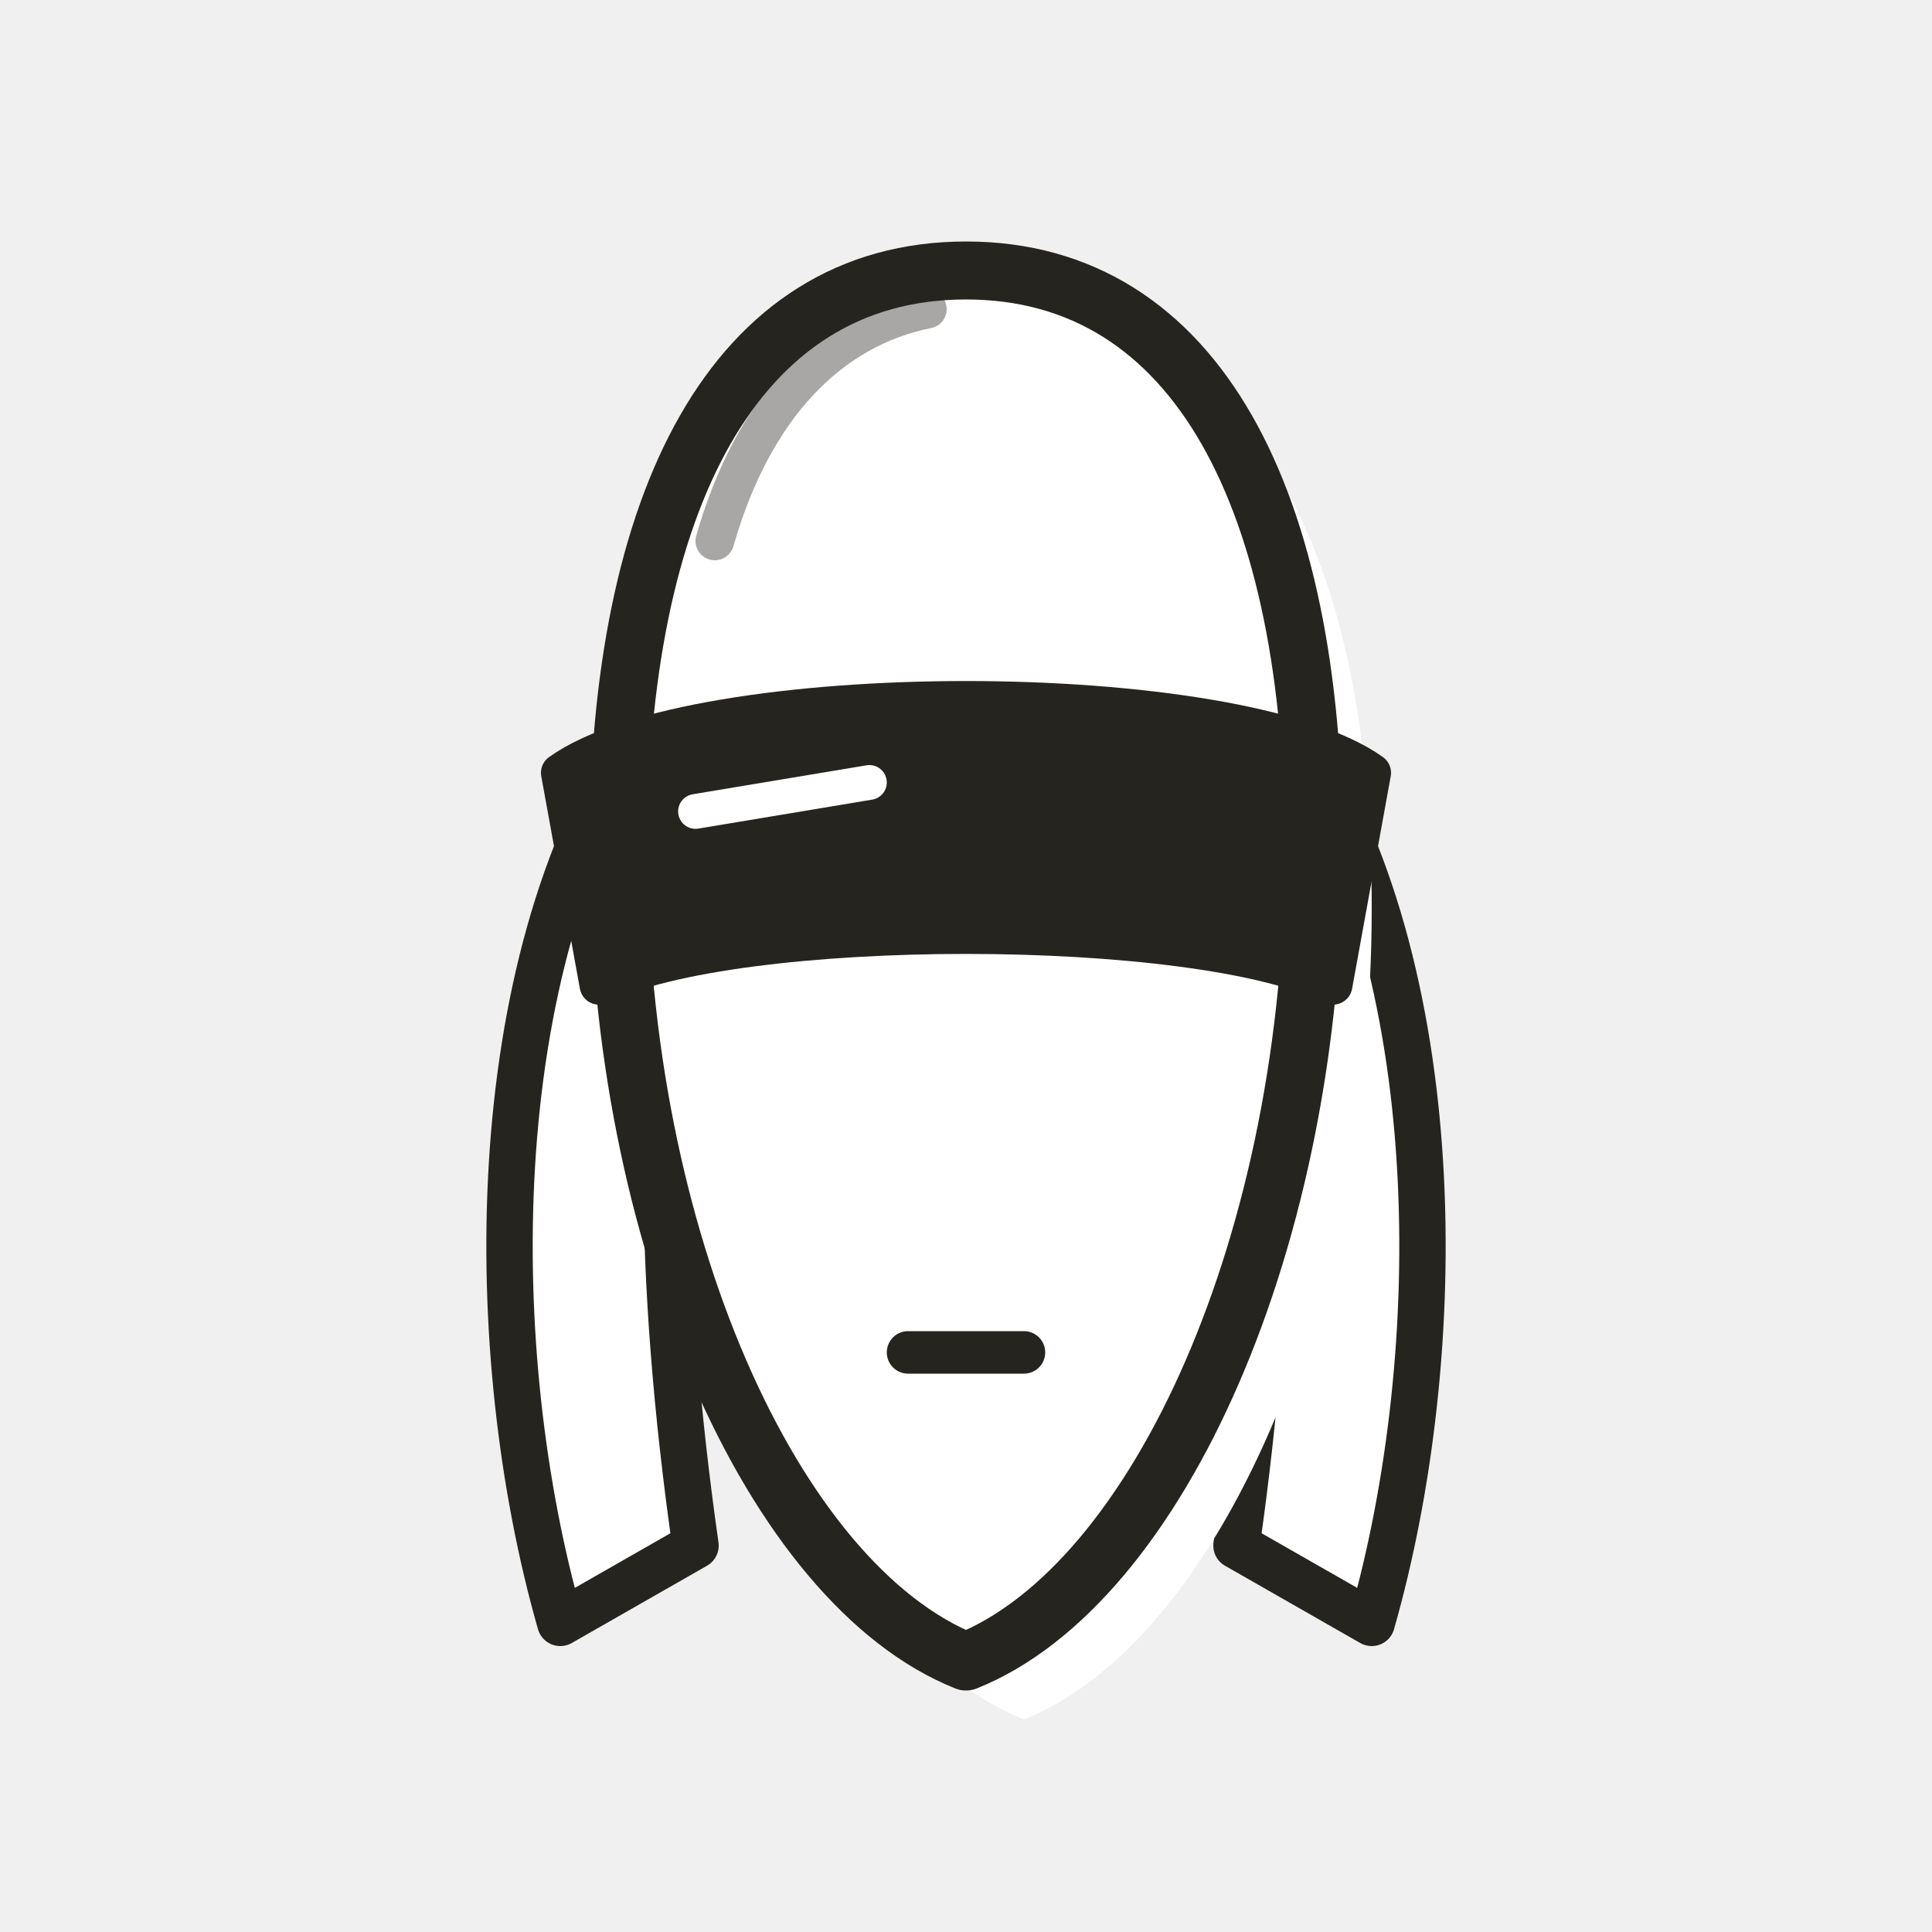
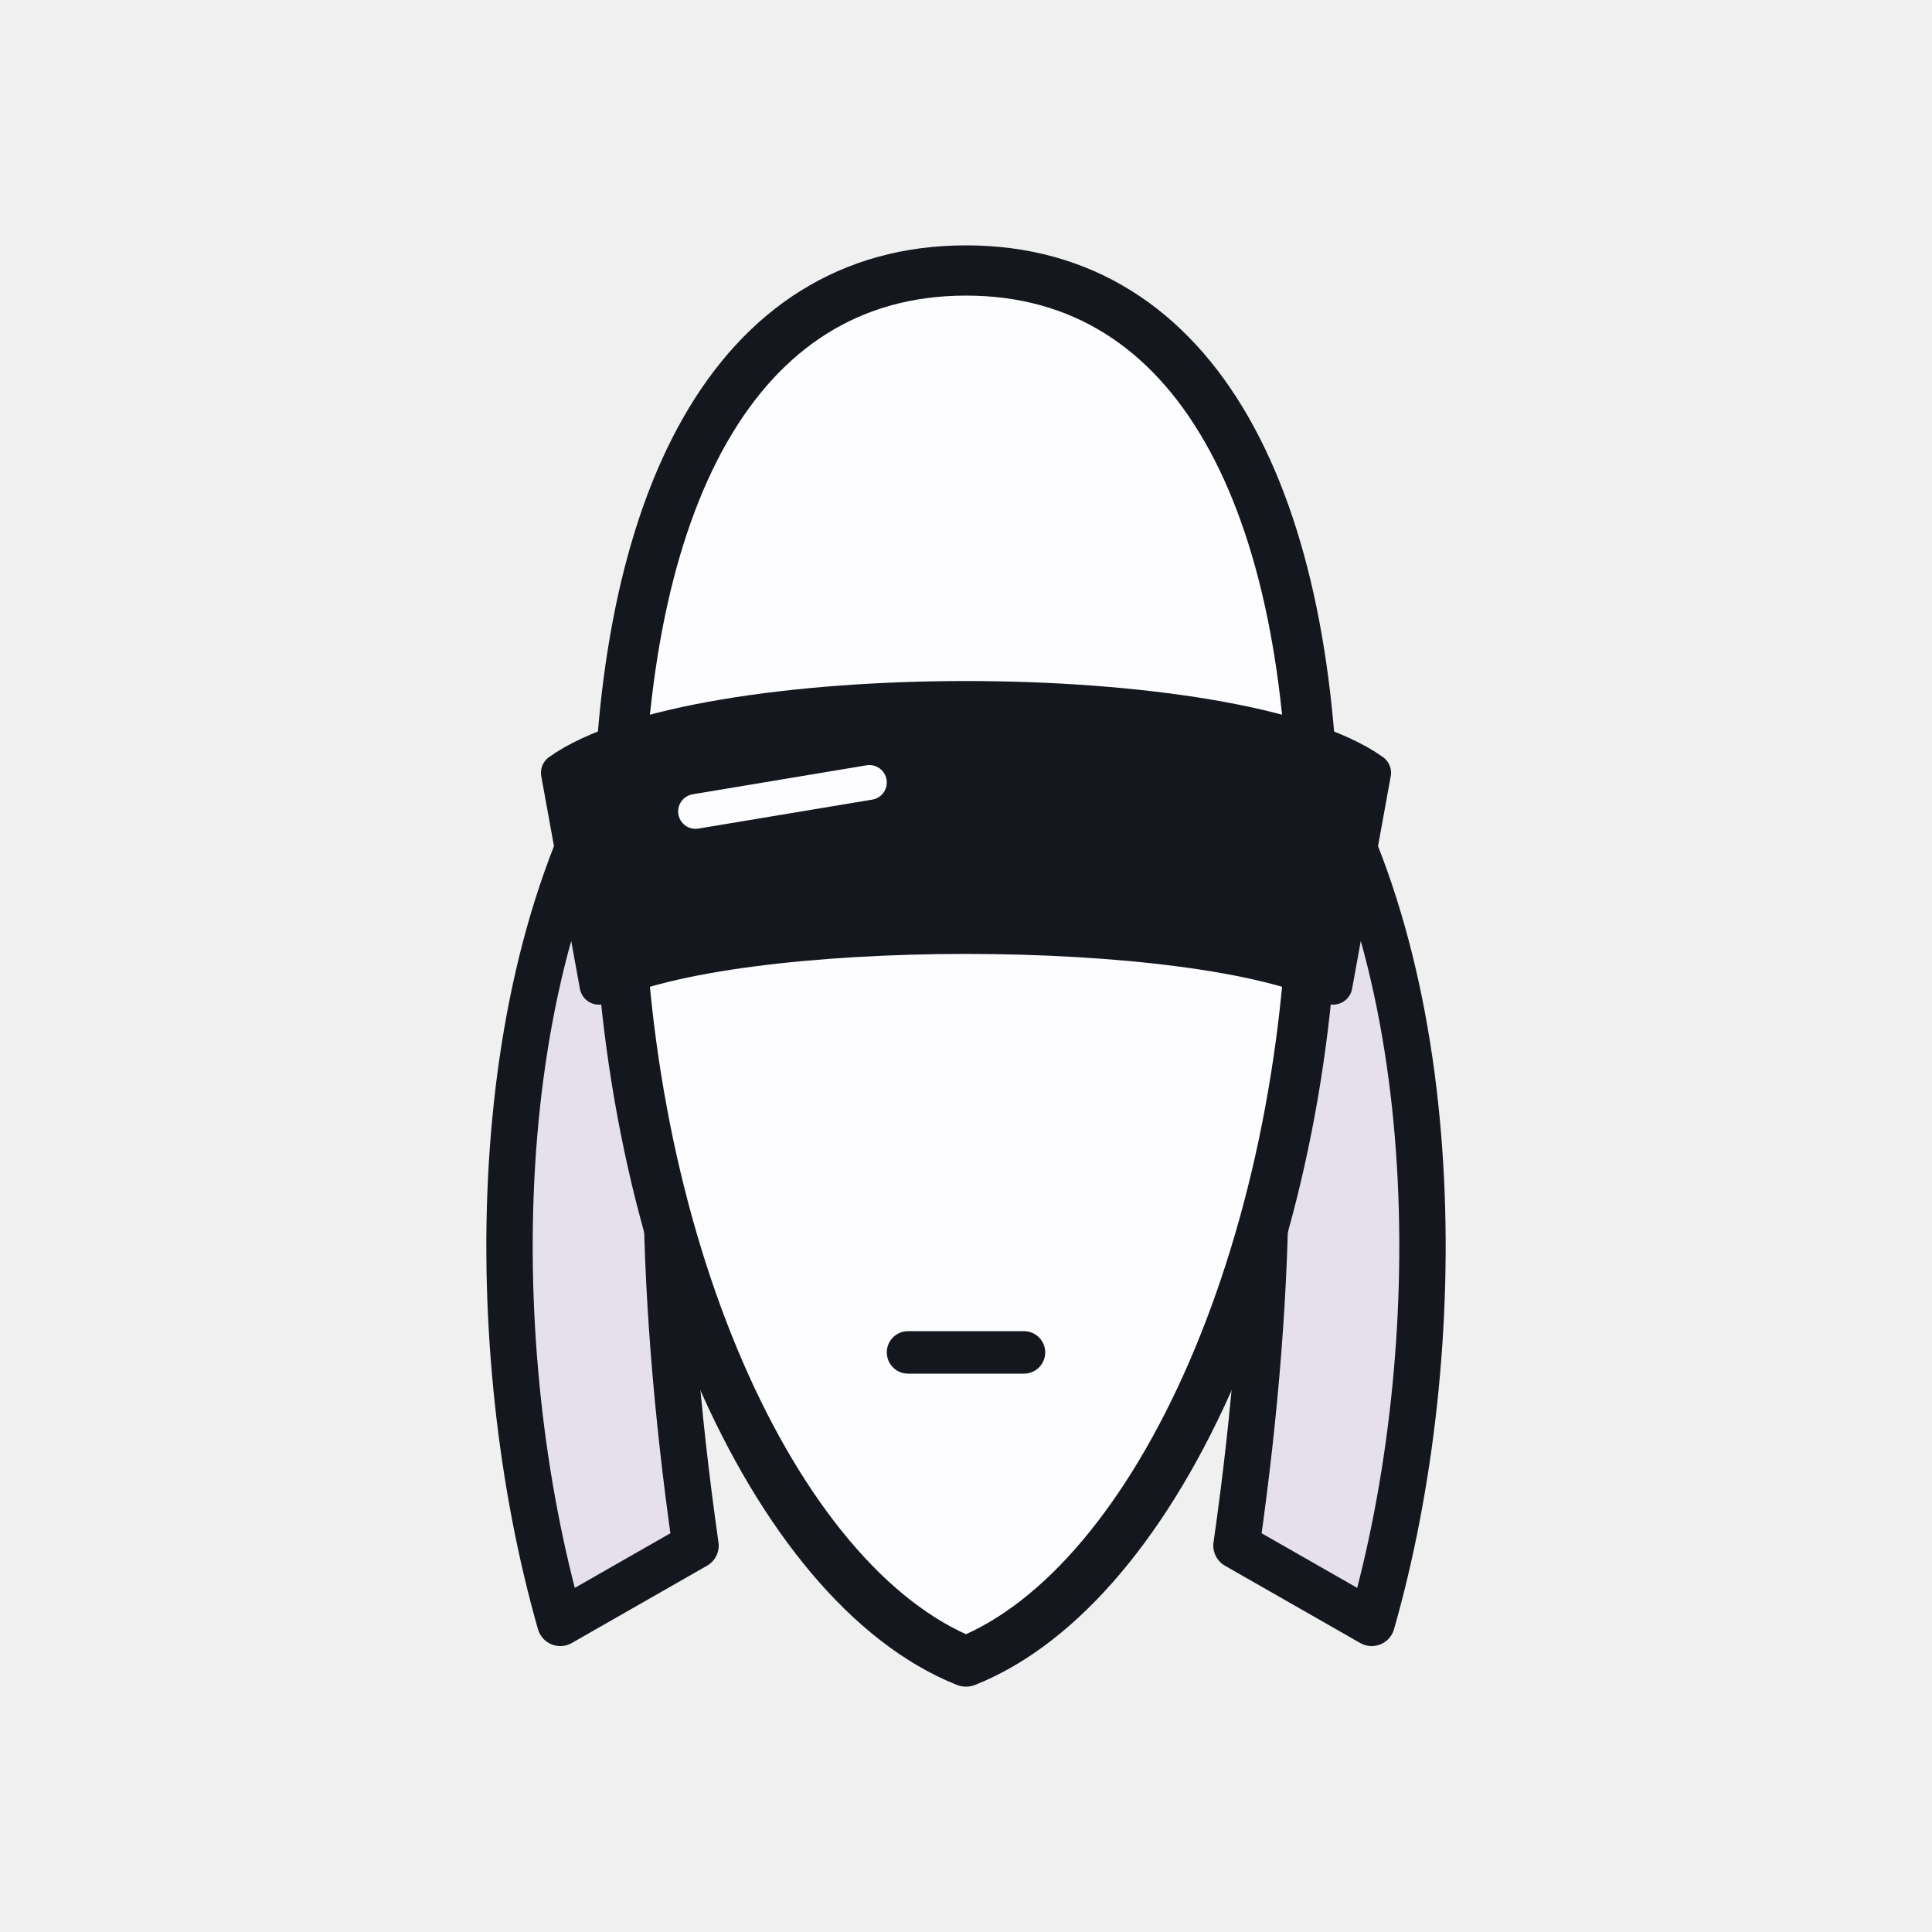
<svg xmlns="http://www.w3.org/2000/svg" viewBox="0 0 100 100">
-   <g stroke="#25241F" stroke-width="3" stroke-linecap="round" stroke-linejoin="round" fill="none">
-     <path d="M33 38 C25 50 25 70 29 84 L36 80 C34 66 34 54 36 46 Z" fill="#ffffff" stroke="#25241F" stroke-width="2.4" />
-     <path d="M67 38 C75 50 75 70 71 84 L64 80 C66 66 66 54 64 46 Z" fill="#ffffff" stroke="#25241F" stroke-width="2.4" />
-     <path transform="translate(3 3)" d="M50 14 C62 14 68 26 68 44 C68 64 60 82 50 86 C40 82 32 64 32 44 C32 26 38 14 50 14 Z" fill="#ffffff" stroke="none" />
-     <path d="M50 14 C62 14 68 26 68 44 C68 64 60 82 50 86 C40 82 32 64 32 44 C32 26 38 14 50 14 Z" fill="#ffffff" stroke="#25241F" />
-     <path d="M37 28 C39 21 43 17 48 16" opacity="0.4" stroke-width="2" />
-     <path d="M29 40 C36 35 64 35 71 40 L69 51 C62 47.5 38 47.5 31 51 Z" fill="#25241F" stroke="#25241F" stroke-width="2" />
-     <path d="M36 42 l9 -1.5" stroke="#ffffff" stroke-width="1.8" />
-     <path d="M47 70 H53" stroke="#25241F" stroke-width="2.2" />
+   <g stroke="#14171e" stroke-width="2.6" stroke-linecap="round" stroke-linejoin="round" fill="none">
+     <path d="M33 38 C25 50 25 70 29 84 L36 80 C34 66 34 54 36 46 Z" fill="#e5e0ec" stroke="#14171e" stroke-width="2.4" />
+     <path d="M67 38 C75 50 75 70 71 84 L64 80 C66 66 66 54 64 46 Z" fill="#e5e0ec" stroke="#14171e" stroke-width="2.4" />
+     <path d="M50 14 C62 14 68 26 68 44 C68 64 60 82 50 86 C40 82 32 64 32 44 C32 26 38 14 50 14 Z" fill="#fdfdff" stroke="#14171e" stroke-width="2.6" />
+     <path d="M29 40 C36 35 64 35 71 40 L69 51 C62 47.5 38 47.5 31 51 Z" fill="#14171e" stroke="#14171e" stroke-width="2" />
+     <path d="M36 42 l9 -1.5" stroke="#fdfdff" stroke-width="1.8" />
+     <path d="M47 70 H53" stroke="#14171e" stroke-width="2.2" />
  </g>
</svg>
